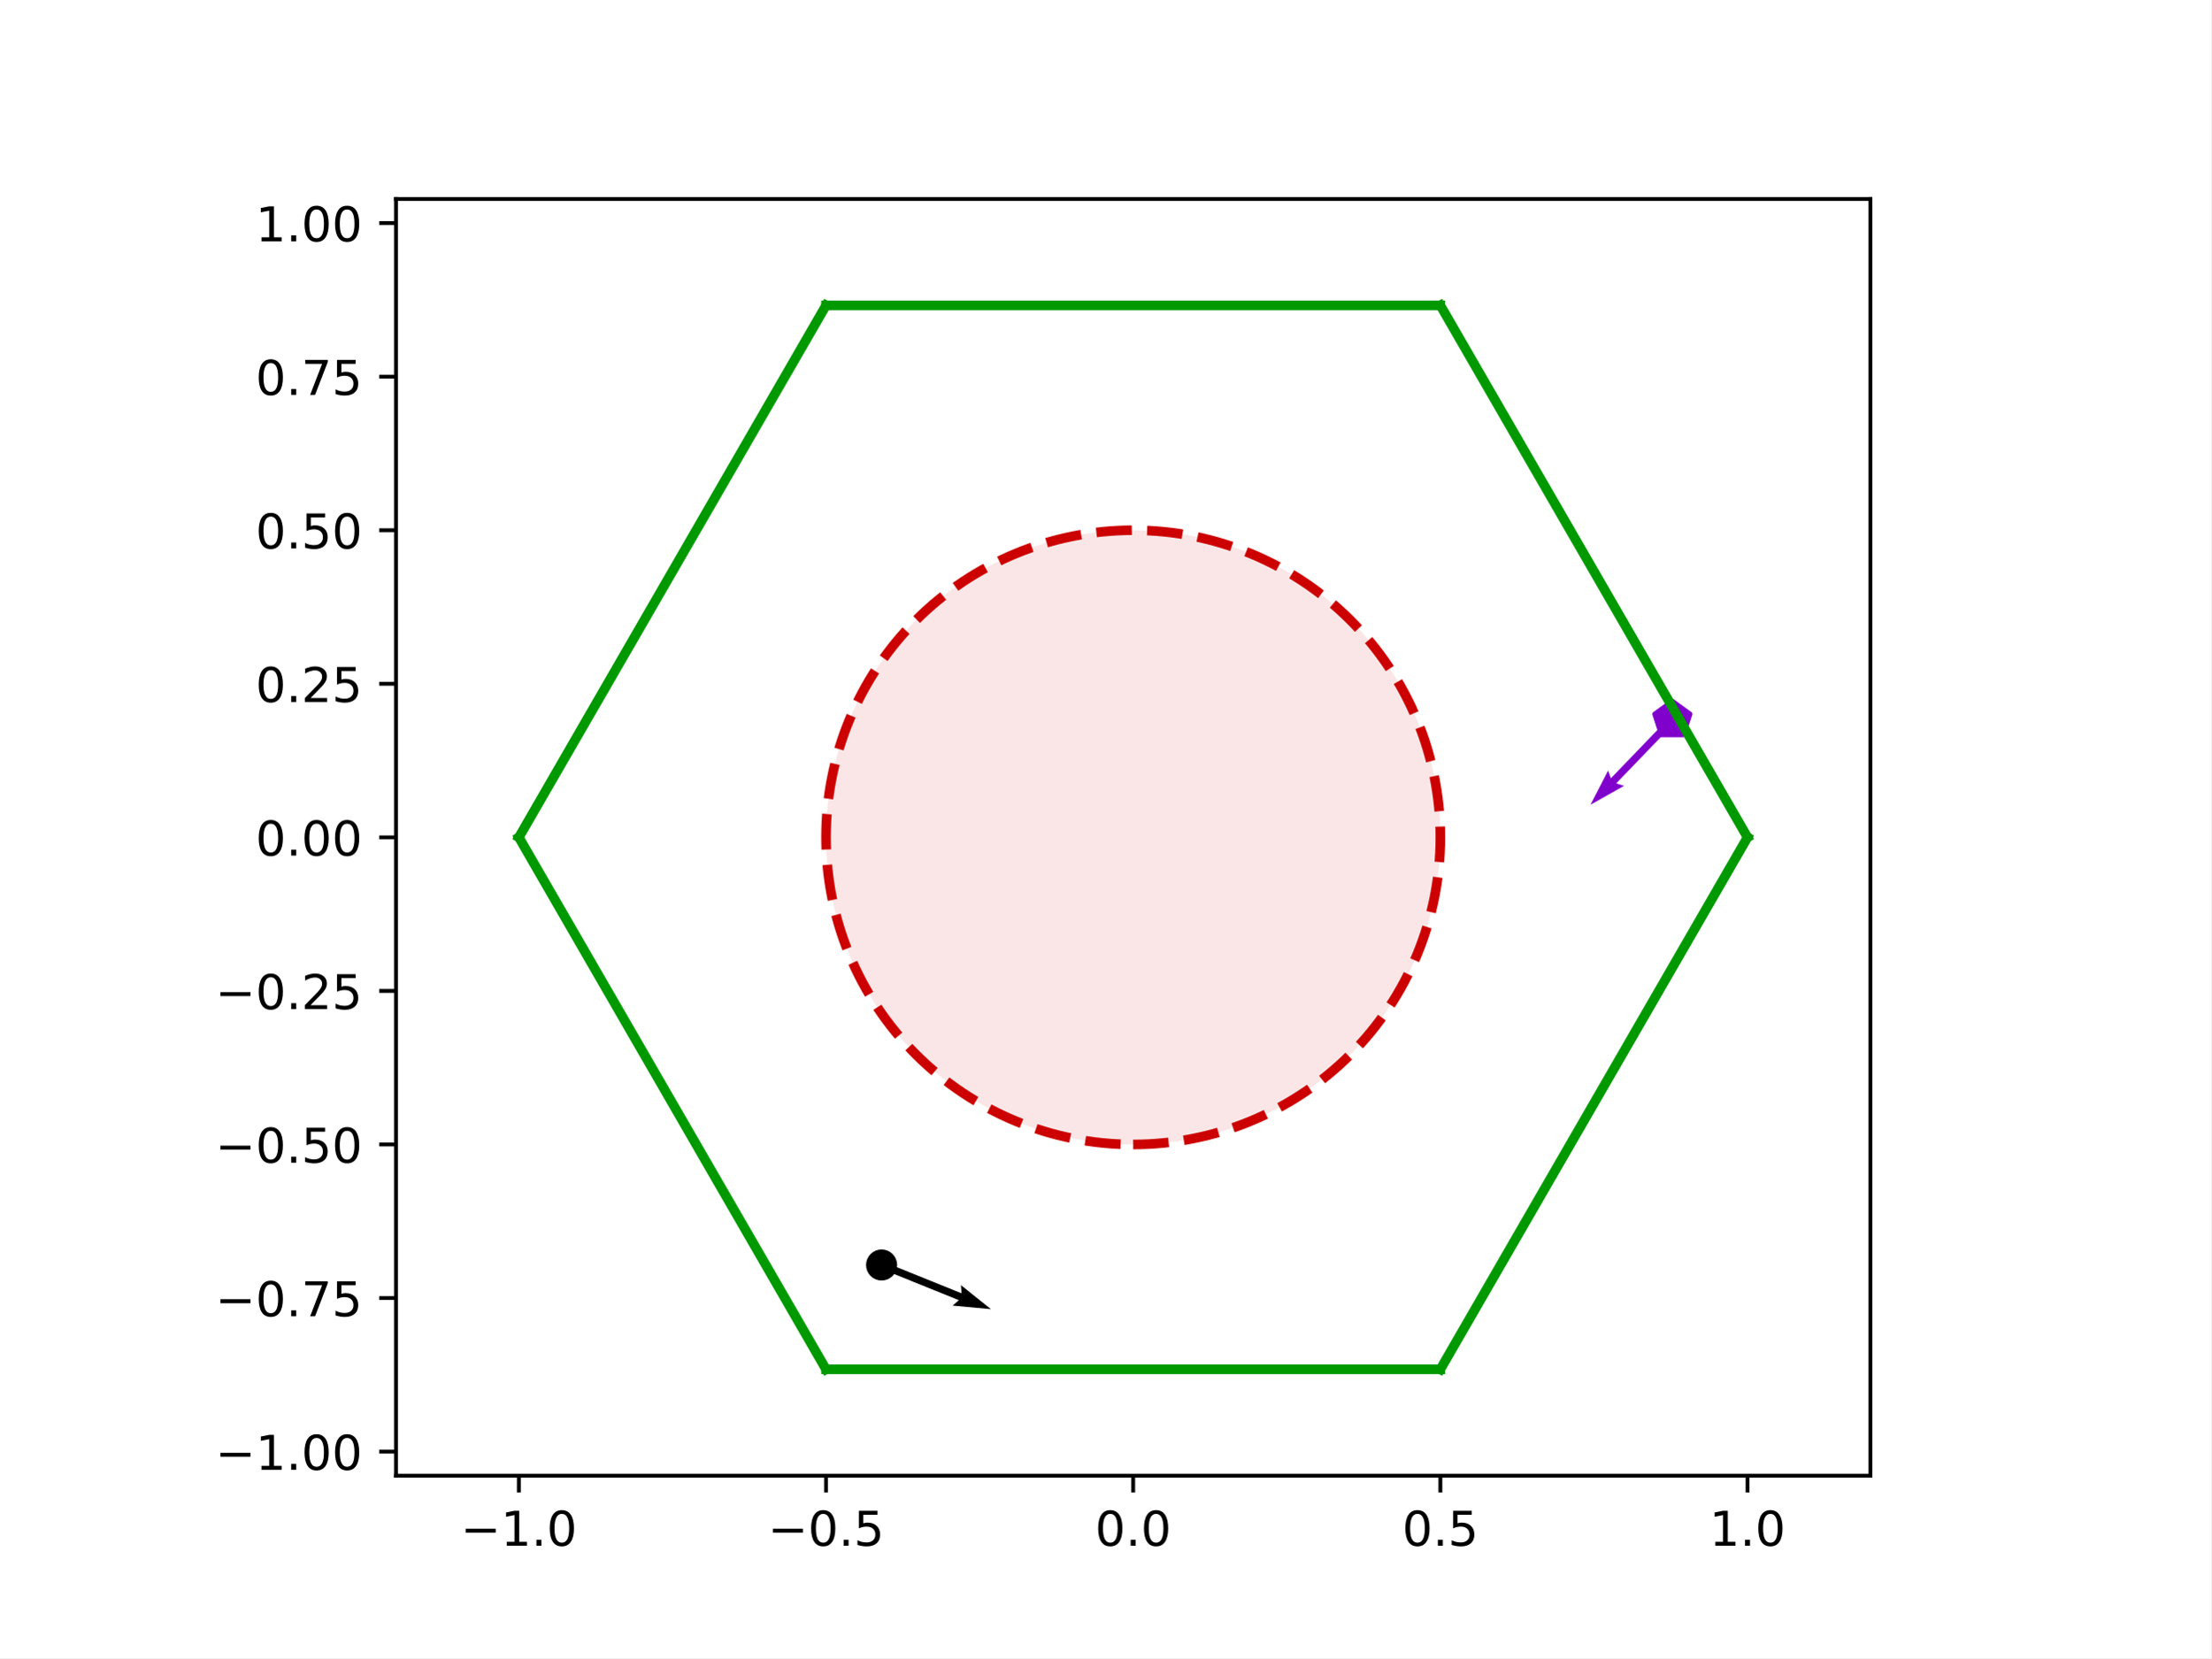
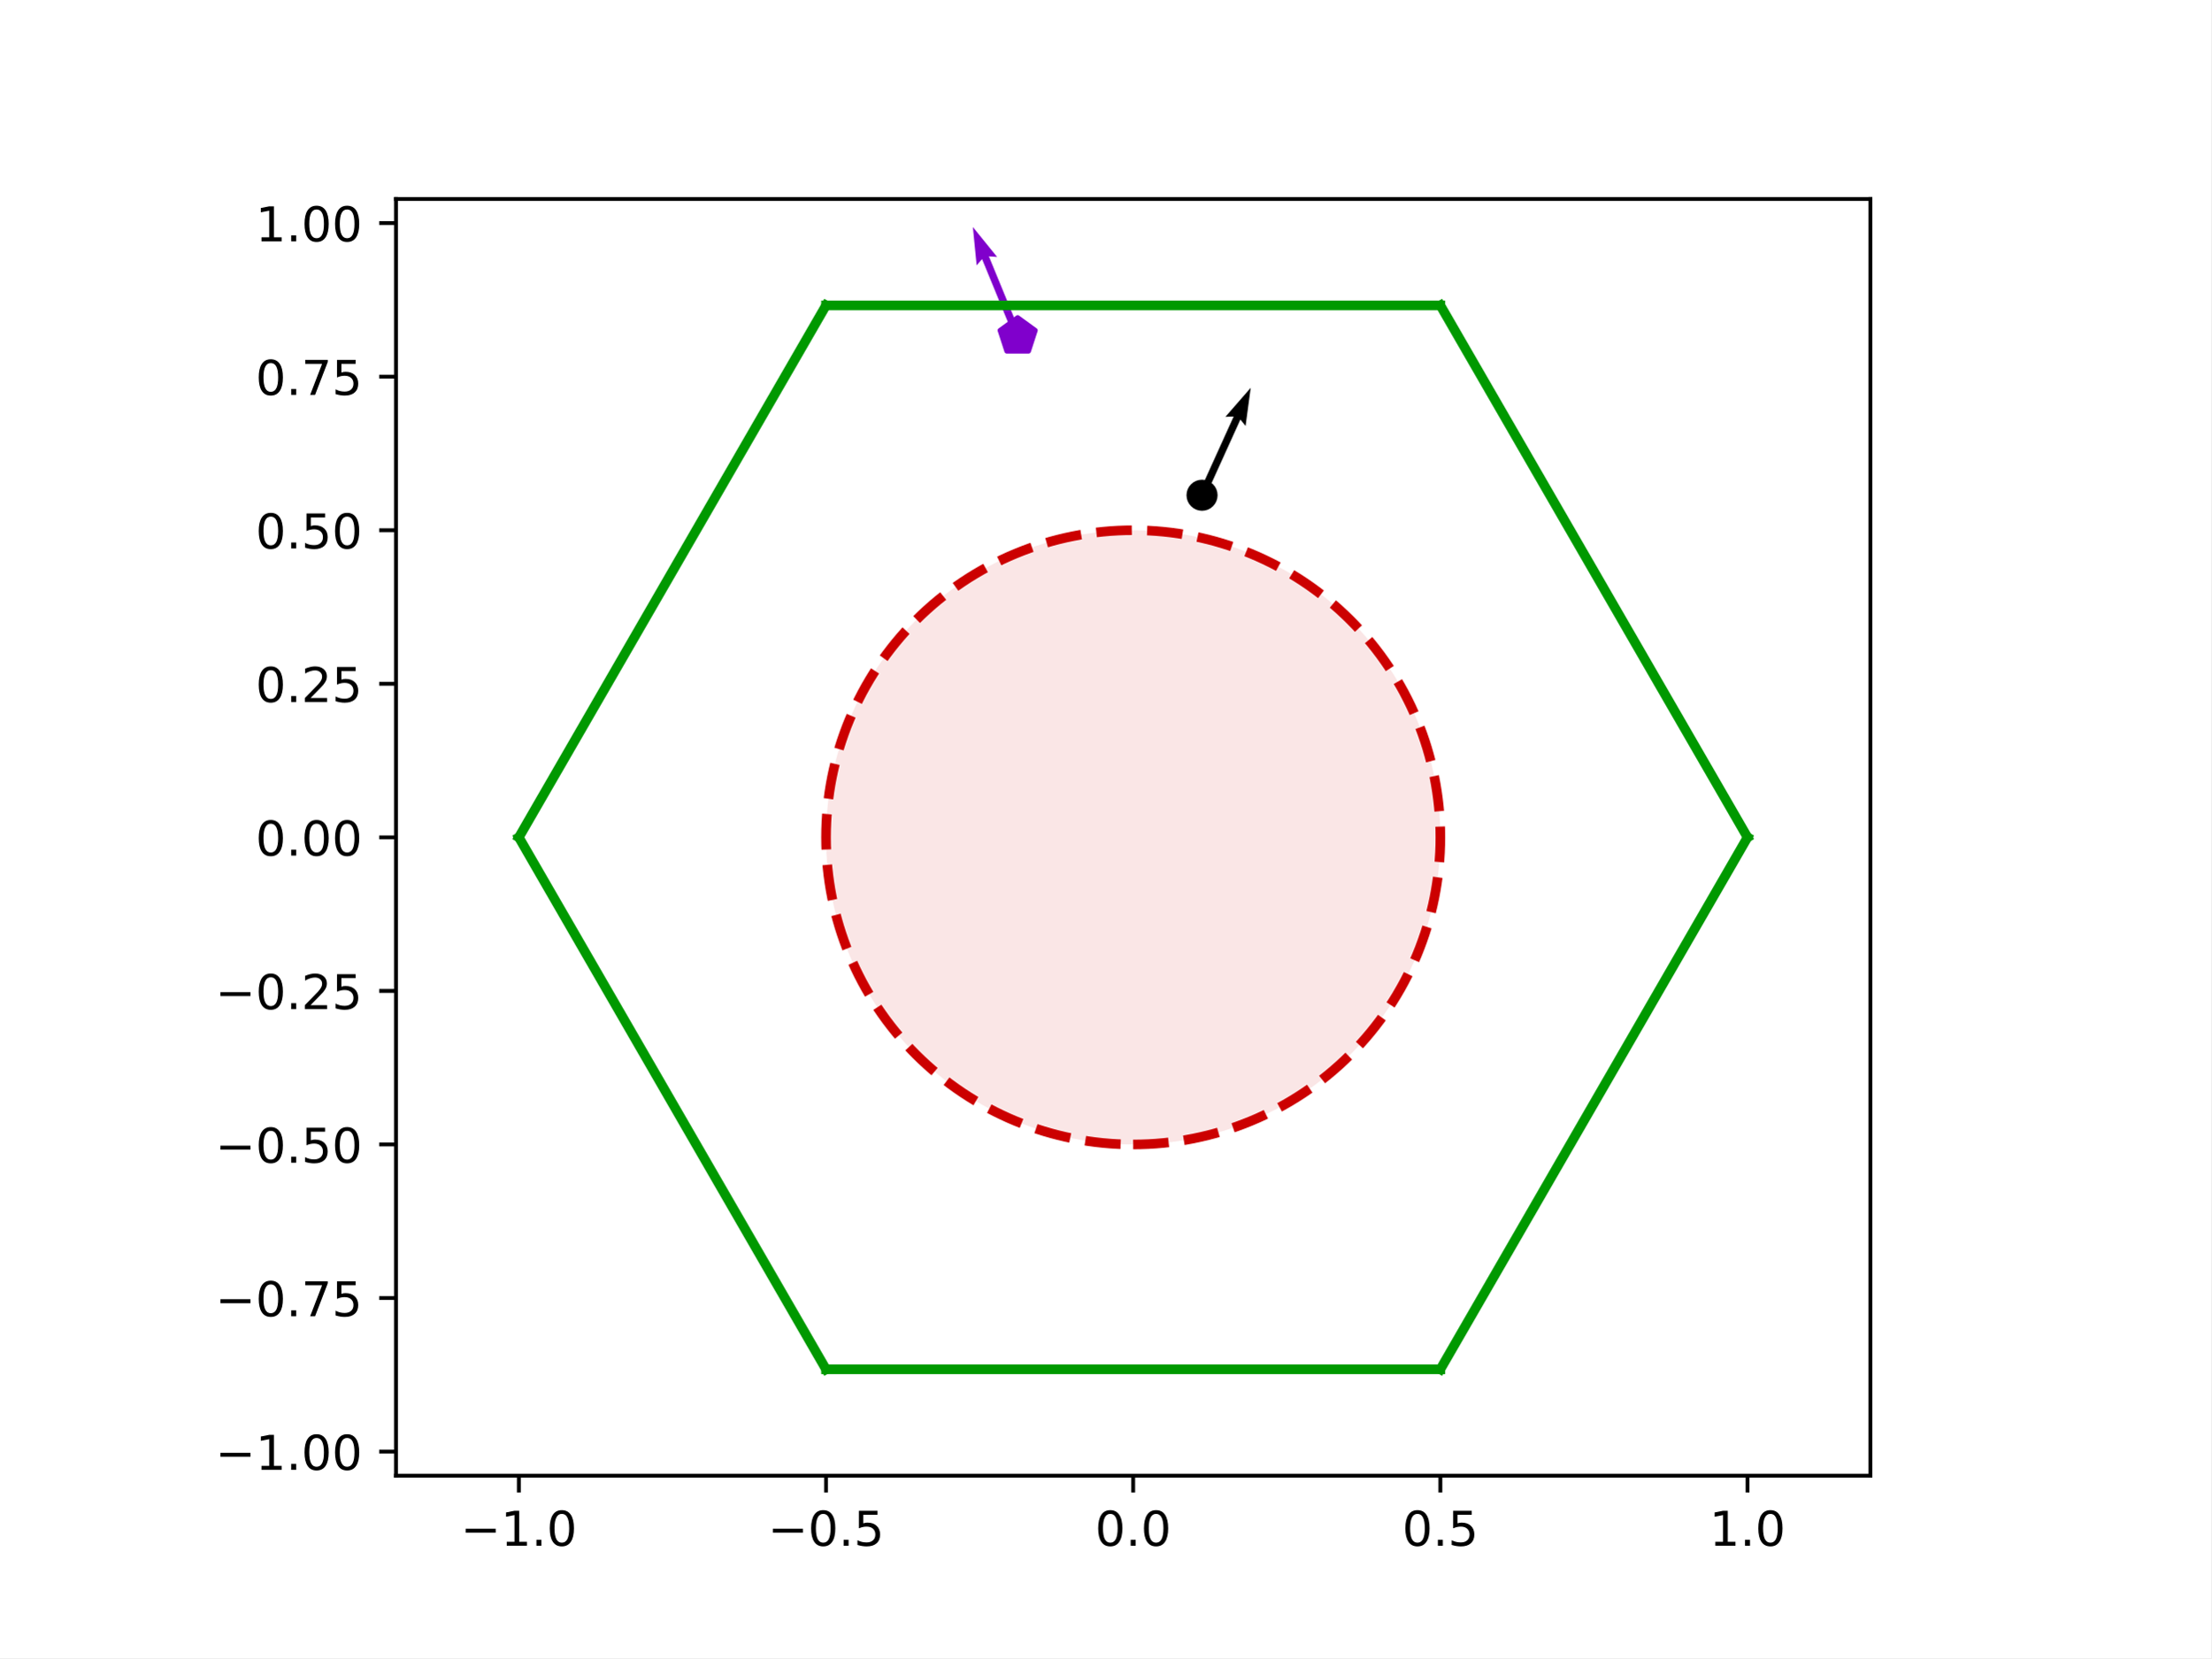
<svg xmlns="http://www.w3.org/2000/svg" xmlns:xlink="http://www.w3.org/1999/xlink" height="345.6pt" version="1.1" viewBox="0 0 460.8 345.6" width="460.8pt">
  <defs>
    <style type="text/css">
*{stroke-linecap:butt;stroke-linejoin:round;}
  </style>
  </defs>
  <g id="figure_1">
    <g id="patch_1">
      <path d="M 0 345.6  L 460.8 345.6  L 460.8 0  L 0 0  z " style="fill:#ffffff;" />
    </g>
    <g id="axes_1">
      <g id="patch_2">
        <path d="M 82.52 307.584  L 389.8 307.584  L 389.8 41.472  L 82.52 41.472  z " style="fill:#ffffff;" />
      </g>
      <g id="PathCollection_1">
        <defs>
-           <path d="M 0 2.739  C 0.726 2.739 1.423 2.45 1.936 1.936  C 2.45 1.423 2.739 0.726 2.739 0  C 2.739 -0.726 2.45 -1.423 1.936 -1.936  C 1.423 -2.45 0.726 -2.739 0 -2.739  C -0.726 -2.739 -1.423 -2.45 -1.936 -1.936  C -2.45 -1.423 -2.739 -0.726 -2.739 0  C -2.739 0.726 -2.45 1.423 -1.936 1.936  C -1.423 2.45 -0.726 2.739 0 2.739  z " id="m9cc9366a32" style="stroke:#000000;" />
+           <path d="M 0 2.739  C 0.726 2.739 1.423 2.45 1.936 1.936  C 2.45 1.423 2.739 0.726 2.739 0  C 2.739 -0.726 2.45 -1.423 1.936 -1.936  C 1.423 -2.45 0.726 -2.739 0 -2.739  C -0.726 -2.739 -1.423 -2.45 -1.936 -1.936  C -2.45 -1.423 -2.739 -0.726 -2.739 0  C -2.739 0.726 -2.45 1.423 -1.936 1.936  C -1.423 2.45 -0.726 2.739 0 2.739  z " id="m3b745b0ad5" style="stroke:#000000;" />
        </defs>
-         <g clip-path="url(#pcdee4e12b1)">
-           <use style="stroke:#000000;" x="183.725" xlink:href="#m9cc9366a32" y="263.667" />
+         <g clip-path="url(#p7a56c0af86)">
+           <use style="stroke:#000000;" x="250.508" xlink:href="#m3b745b0ad5" y="103.218" />
        </g>
      </g>
      <g id="Quiver_1">
-         <path clip-path="url(#pcdee4e12b1)" d="M 184.013 262.955  L 200.395 269.572  L 200.258 267.86  L 206.518 272.874  L 198.532 272.133  L 199.82 270.997  L 183.437 264.379  L 184.013 262.955  " />
+         <path clip-path="url(#p7a56c0af86)" d="M 249.808 102.901  L 257.1 86.808  L 255.384 86.873  L 260.653 80.827  L 259.582 88.775  L 258.5 87.442  L 251.208 103.535  L 249.808 102.901  " />
      </g>
      <g id="PathCollection_2">
        <defs>
-           <path d="M 0 -3.873  L -3.683 -1.197  L -2.276 3.133  L 2.276 3.133  L 3.683 -1.197  z " id="mdad7cfb981" style="stroke:#8000cc;" />
+           <path d="M 0 -3.873  L -3.683 -1.197  L -2.276 3.133  L 2.276 3.133  L 3.683 -1.197  z " id="m6e03b75557" style="stroke:#8000cc;" />
        </defs>
-         <g clip-path="url(#pcdee4e12b1)">
-           <use style="fill:#8000cc;stroke:#8000cc;" x="348.527" xlink:href="#mdad7cfb981" y="150.026" />
+         <g clip-path="url(#p7a56c0af86)">
+           <use style="fill:#8000cc;stroke:#8000cc;" x="212.083" xlink:href="#m6e03b75557" y="70.057" />
        </g>
      </g>
      <g id="Quiver_2">
-         <path clip-path="url(#pcdee4e12b1)" d="M 349.08 150.559  L 336.821 163.283  L 338.46 163.795  L 331.471 167.728  L 335.141 160.597  L 335.715 162.217  L 347.973 149.493  L 349.08 150.559  " style="fill:#8000cc;" />
+         <path clip-path="url(#p7a56c0af86)" d="M 211.372 70.349  L 204.663 54.004  L 203.533 55.298  L 202.748 47.316  L 207.797 53.547  L 206.084 53.42  L 212.794 69.765  L 211.372 70.349  " style="fill:#8000cc;" />
      </g>
      <g id="patch_3">
-         <path clip-path="url(#pcdee4e12b1)" d="M 236.16 238.545  C 253.137 238.545 269.422 231.799 281.427 219.795  C 293.431 207.79 300.177 191.505 300.177 174.528  C 300.177 157.551 293.431 141.266 281.427 129.261  C 269.422 117.257 253.137 110.511 236.16 110.511  C 219.183 110.511 202.898 117.257 190.893 129.261  C 178.889 141.266 172.143 157.551 172.143 174.528  C 172.143 191.505 178.889 207.79 190.893 219.795  C 202.898 231.799 219.183 238.545 236.16 238.545  z " style="fill:#cc0000;fill-opacity:0.1;stroke:#cc0000;stroke-dasharray:7.4,3.2;stroke-dashoffset:0;stroke-linejoin:miter;stroke-width:2;" />
+         <path clip-path="url(#p7a56c0af86)" d="M 236.16 238.545  C 253.137 238.545 269.422 231.799 281.427 219.795  C 293.431 207.79 300.177 191.505 300.177 174.528  C 300.177 157.551 293.431 141.266 281.427 129.261  C 269.422 117.257 253.137 110.511 236.16 110.511  C 219.183 110.511 202.898 117.257 190.893 129.261  C 178.889 141.266 172.143 157.551 172.143 174.528  C 172.143 191.505 178.889 207.79 190.893 219.795  C 202.898 231.799 219.183 238.545 236.16 238.545  z " style="fill:#cc0000;fill-opacity:0.1;stroke:#cc0000;stroke-dasharray:7.4,3.2;stroke-dashoffset:0;stroke-linejoin:miter;stroke-width:2;" />
      </g>
      <g id="matplotlib.axis_1">
        <g id="xtick_1">
          <g id="line2d_1">
            <defs>
-               <path d="M 0 0  L 0 3.5  " id="mc2e52d1f0d" style="stroke:#000000;stroke-width:0.8;" />
-             </defs>
-             <g>
-               <use style="stroke:#000000;stroke-width:0.8;" x="108.127" xlink:href="#mc2e52d1f0d" y="307.584" />
+               <path d="M 0 0  L 0 3.5  " id="m2291e3e731" style="stroke:#000000;stroke-width:0.8;" />
+             </defs>
+             <g>
+               <use style="stroke:#000000;stroke-width:0.8;" x="108.127" xlink:href="#m2291e3e731" y="307.584" />
            </g>
          </g>
          <g id="text_1">
            <defs>
              <path d="M 10.594 35.5  L 73.188 35.5  L 73.188 27.203  L 10.594 27.203  z " id="DejaVuSans-2212" />
              <path d="M 12.406 8.297  L 28.516 8.297  L 28.516 63.922  L 10.984 60.406  L 10.984 69.391  L 28.422 72.906  L 38.281 72.906  L 38.281 8.297  L 54.391 8.297  L 54.391 0  L 12.406 0  z " id="DejaVuSans-31" />
              <path d="M 10.688 12.406  L 21 12.406  L 21 0  L 10.688 0  z " id="DejaVuSans-2e" />
              <path d="M 31.781 66.406  Q 24.172 66.406 20.328 58.906  Q 16.5 51.422 16.5 36.375  Q 16.5 21.391 20.328 13.891  Q 24.172 6.391 31.781 6.391  Q 39.453 6.391 43.281 13.891  Q 47.125 21.391 47.125 36.375  Q 47.125 51.422 43.281 58.906  Q 39.453 66.406 31.781 66.406  z M 31.781 74.219  Q 44.047 74.219 50.516 64.516  Q 56.984 54.828 56.984 36.375  Q 56.984 17.969 50.516 8.266  Q 44.047 -1.422 31.781 -1.422  Q 19.531 -1.422 13.062 8.266  Q 6.594 17.969 6.594 36.375  Q 6.594 54.828 13.062 64.516  Q 19.531 74.219 31.781 74.219  z " id="DejaVuSans-30" />
            </defs>
            <g transform="translate(95.9854 322.1824)scale(0.1 -0.1)">
              <use xlink:href="#DejaVuSans-2212" />
              <use x="83.789" xlink:href="#DejaVuSans-31" />
              <use x="147.412" xlink:href="#DejaVuSans-2e" />
              <use x="179.199" xlink:href="#DejaVuSans-30" />
            </g>
          </g>
        </g>
        <g id="xtick_2">
          <g id="line2d_2">
            <g>
-               <use style="stroke:#000000;stroke-width:0.8;" x="172.143" xlink:href="#mc2e52d1f0d" y="307.584" />
+               <use style="stroke:#000000;stroke-width:0.8;" x="172.143" xlink:href="#m2291e3e731" y="307.584" />
            </g>
          </g>
          <g id="text_2">
            <defs>
              <path d="M 10.797 72.906  L 49.516 72.906  L 49.516 64.594  L 19.828 64.594  L 19.828 46.734  Q 21.969 47.469 24.109 47.828  Q 26.266 48.188 28.422 48.188  Q 40.625 48.188 47.75 41.5  Q 54.891 34.812 54.891 23.391  Q 54.891 11.625 47.562 5.094  Q 40.234 -1.422 26.906 -1.422  Q 22.312 -1.422 17.547 -0.641  Q 12.797 0.141 7.719 1.703  L 7.719 11.625  Q 12.109 9.234 16.797 8.062  Q 21.484 6.891 26.703 6.891  Q 35.156 6.891 40.078 11.328  Q 45.016 15.766 45.016 23.391  Q 45.016 31 40.078 35.438  Q 35.156 39.891 26.703 39.891  Q 22.75 39.891 18.812 39.016  Q 14.891 38.141 10.797 36.281  z " id="DejaVuSans-35" />
            </defs>
            <g transform="translate(160.002 322.1824)scale(0.1 -0.1)">
              <use xlink:href="#DejaVuSans-2212" />
              <use x="83.789" xlink:href="#DejaVuSans-30" />
              <use x="147.412" xlink:href="#DejaVuSans-2e" />
              <use x="179.199" xlink:href="#DejaVuSans-35" />
            </g>
          </g>
        </g>
        <g id="xtick_3">
          <g id="line2d_3">
            <g>
-               <use style="stroke:#000000;stroke-width:0.8;" x="236.16" xlink:href="#mc2e52d1f0d" y="307.584" />
+               <use style="stroke:#000000;stroke-width:0.8;" x="236.16" xlink:href="#m2291e3e731" y="307.584" />
            </g>
          </g>
          <g id="text_3">
            <g transform="translate(228.2084 322.1824)scale(0.1 -0.1)">
              <use xlink:href="#DejaVuSans-30" />
              <use x="63.623" xlink:href="#DejaVuSans-2e" />
              <use x="95.41" xlink:href="#DejaVuSans-30" />
            </g>
          </g>
        </g>
        <g id="xtick_4">
          <g id="line2d_4">
            <g>
-               <use style="stroke:#000000;stroke-width:0.8;" x="300.177" xlink:href="#mc2e52d1f0d" y="307.584" />
+               <use style="stroke:#000000;stroke-width:0.8;" x="300.177" xlink:href="#m2291e3e731" y="307.584" />
            </g>
          </g>
          <g id="text_4">
            <g transform="translate(292.225 322.1824)scale(0.1 -0.1)">
              <use xlink:href="#DejaVuSans-30" />
              <use x="63.623" xlink:href="#DejaVuSans-2e" />
              <use x="95.41" xlink:href="#DejaVuSans-35" />
            </g>
          </g>
        </g>
        <g id="xtick_5">
          <g id="line2d_5">
            <g>
-               <use style="stroke:#000000;stroke-width:0.8;" x="364.193" xlink:href="#mc2e52d1f0d" y="307.584" />
+               <use style="stroke:#000000;stroke-width:0.8;" x="364.193" xlink:href="#m2291e3e731" y="307.584" />
            </g>
          </g>
          <g id="text_5">
            <g transform="translate(356.2416 322.1824)scale(0.1 -0.1)">
              <use xlink:href="#DejaVuSans-31" />
              <use x="63.623" xlink:href="#DejaVuSans-2e" />
              <use x="95.41" xlink:href="#DejaVuSans-30" />
            </g>
          </g>
        </g>
      </g>
      <g id="matplotlib.axis_2">
        <g id="ytick_1">
          <g id="line2d_6">
            <defs>
-               <path d="M 0 0  L -3.5 0  " id="m07129cc581" style="stroke:#000000;stroke-width:0.8;" />
-             </defs>
-             <g>
-               <use style="stroke:#000000;stroke-width:0.8;" x="82.52" xlink:href="#m07129cc581" y="302.561" />
+               <path d="M 0 0  L -3.5 0  " id="m847163c978" style="stroke:#000000;stroke-width:0.8;" />
+             </defs>
+             <g>
+               <use style="stroke:#000000;stroke-width:0.8;" x="82.52" xlink:href="#m847163c978" y="302.561" />
            </g>
          </g>
          <g id="text_6">
            <g transform="translate(44.87485 306.3604)scale(0.1 -0.1)">
              <use xlink:href="#DejaVuSans-2212" />
              <use x="83.789" xlink:href="#DejaVuSans-31" />
              <use x="147.412" xlink:href="#DejaVuSans-2e" />
              <use x="179.199" xlink:href="#DejaVuSans-30" />
              <use x="242.822" xlink:href="#DejaVuSans-30" />
            </g>
          </g>
        </g>
        <g id="ytick_2">
          <g id="line2d_7">
            <g>
-               <use style="stroke:#000000;stroke-width:0.8;" x="82.52" xlink:href="#m07129cc581" y="270.553" />
+               <use style="stroke:#000000;stroke-width:0.8;" x="82.52" xlink:href="#m847163c978" y="270.553" />
            </g>
          </g>
          <g id="text_7">
            <defs>
              <path d="M 8.203 72.906  L 55.078 72.906  L 55.078 68.703  L 28.609 0  L 18.312 0  L 43.219 64.594  L 8.203 64.594  z " id="DejaVuSans-37" />
            </defs>
            <g transform="translate(44.87485 274.3521)scale(0.1 -0.1)">
              <use xlink:href="#DejaVuSans-2212" />
              <use x="83.789" xlink:href="#DejaVuSans-30" />
              <use x="147.412" xlink:href="#DejaVuSans-2e" />
              <use x="179.199" xlink:href="#DejaVuSans-37" />
              <use x="242.822" xlink:href="#DejaVuSans-35" />
            </g>
          </g>
        </g>
        <g id="ytick_3">
          <g id="line2d_8">
            <g>
-               <use style="stroke:#000000;stroke-width:0.8;" x="82.52" xlink:href="#m07129cc581" y="238.545" />
+               <use style="stroke:#000000;stroke-width:0.8;" x="82.52" xlink:href="#m847163c978" y="238.545" />
            </g>
          </g>
          <g id="text_8">
            <g transform="translate(44.87485 242.3438)scale(0.1 -0.1)">
              <use xlink:href="#DejaVuSans-2212" />
              <use x="83.789" xlink:href="#DejaVuSans-30" />
              <use x="147.412" xlink:href="#DejaVuSans-2e" />
              <use x="179.199" xlink:href="#DejaVuSans-35" />
              <use x="242.822" xlink:href="#DejaVuSans-30" />
            </g>
          </g>
        </g>
        <g id="ytick_4">
          <g id="line2d_9">
            <g>
-               <use style="stroke:#000000;stroke-width:0.8;" x="82.52" xlink:href="#m07129cc581" y="206.536" />
+               <use style="stroke:#000000;stroke-width:0.8;" x="82.52" xlink:href="#m847163c978" y="206.536" />
            </g>
          </g>
          <g id="text_9">
            <defs>
              <path d="M 19.188 8.297  L 53.609 8.297  L 53.609 0  L 7.328 0  L 7.328 8.297  Q 12.938 14.109 22.625 23.891  Q 32.328 33.688 34.812 36.531  Q 39.547 41.844 41.422 45.531  Q 43.312 49.219 43.312 52.781  Q 43.312 58.594 39.234 62.25  Q 35.156 65.922 28.609 65.922  Q 23.969 65.922 18.812 64.312  Q 13.672 62.703 7.812 59.422  L 7.812 69.391  Q 13.766 71.781 18.938 73  Q 24.125 74.219 28.422 74.219  Q 39.75 74.219 46.484 68.547  Q 53.219 62.891 53.219 53.422  Q 53.219 48.922 51.531 44.891  Q 49.859 40.875 45.406 35.406  Q 44.188 33.984 37.641 27.219  Q 31.109 20.453 19.188 8.297  z " id="DejaVuSans-32" />
            </defs>
            <g transform="translate(44.87485 210.3355)scale(0.1 -0.1)">
              <use xlink:href="#DejaVuSans-2212" />
              <use x="83.789" xlink:href="#DejaVuSans-30" />
              <use x="147.412" xlink:href="#DejaVuSans-2e" />
              <use x="179.199" xlink:href="#DejaVuSans-32" />
              <use x="242.822" xlink:href="#DejaVuSans-35" />
            </g>
          </g>
        </g>
        <g id="ytick_5">
          <g id="line2d_10">
            <g>
-               <use style="stroke:#000000;stroke-width:0.8;" x="82.52" xlink:href="#m07129cc581" y="174.528" />
+               <use style="stroke:#000000;stroke-width:0.8;" x="82.52" xlink:href="#m847163c978" y="174.528" />
            </g>
          </g>
          <g id="text_10">
            <g transform="translate(53.25454 178.3272)scale(0.1 -0.1)">
              <use xlink:href="#DejaVuSans-30" />
              <use x="63.623" xlink:href="#DejaVuSans-2e" />
              <use x="95.41" xlink:href="#DejaVuSans-30" />
              <use x="159.033" xlink:href="#DejaVuSans-30" />
            </g>
          </g>
        </g>
        <g id="ytick_6">
          <g id="line2d_11">
            <g>
-               <use style="stroke:#000000;stroke-width:0.8;" x="82.52" xlink:href="#m07129cc581" y="142.52" />
+               <use style="stroke:#000000;stroke-width:0.8;" x="82.52" xlink:href="#m847163c978" y="142.52" />
            </g>
          </g>
          <g id="text_11">
            <g transform="translate(53.25454 146.3189)scale(0.1 -0.1)">
              <use xlink:href="#DejaVuSans-30" />
              <use x="63.623" xlink:href="#DejaVuSans-2e" />
              <use x="95.41" xlink:href="#DejaVuSans-32" />
              <use x="159.033" xlink:href="#DejaVuSans-35" />
            </g>
          </g>
        </g>
        <g id="ytick_7">
          <g id="line2d_12">
            <g>
-               <use style="stroke:#000000;stroke-width:0.8;" x="82.52" xlink:href="#m07129cc581" y="110.511" />
+               <use style="stroke:#000000;stroke-width:0.8;" x="82.52" xlink:href="#m847163c978" y="110.511" />
            </g>
          </g>
          <g id="text_12">
            <g transform="translate(53.25454 114.3106)scale(0.1 -0.1)">
              <use xlink:href="#DejaVuSans-30" />
              <use x="63.623" xlink:href="#DejaVuSans-2e" />
              <use x="95.41" xlink:href="#DejaVuSans-35" />
              <use x="159.033" xlink:href="#DejaVuSans-30" />
            </g>
          </g>
        </g>
        <g id="ytick_8">
          <g id="line2d_13">
            <g>
-               <use style="stroke:#000000;stroke-width:0.8;" x="82.52" xlink:href="#m07129cc581" y="78.503" />
+               <use style="stroke:#000000;stroke-width:0.8;" x="82.52" xlink:href="#m847163c978" y="78.503" />
            </g>
          </g>
          <g id="text_13">
            <g transform="translate(53.25454 82.30232)scale(0.1 -0.1)">
              <use xlink:href="#DejaVuSans-30" />
              <use x="63.623" xlink:href="#DejaVuSans-2e" />
              <use x="95.41" xlink:href="#DejaVuSans-37" />
              <use x="159.033" xlink:href="#DejaVuSans-35" />
            </g>
          </g>
        </g>
        <g id="ytick_9">
          <g id="line2d_14">
            <g>
-               <use style="stroke:#000000;stroke-width:0.8;" x="82.52" xlink:href="#m07129cc581" y="46.495" />
+               <use style="stroke:#000000;stroke-width:0.8;" x="82.52" xlink:href="#m847163c978" y="46.495" />
            </g>
          </g>
          <g id="text_14">
            <g transform="translate(53.25454 50.29402)scale(0.1 -0.1)">
              <use xlink:href="#DejaVuSans-31" />
              <use x="63.623" xlink:href="#DejaVuSans-2e" />
              <use x="95.41" xlink:href="#DejaVuSans-30" />
              <use x="159.033" xlink:href="#DejaVuSans-30" />
            </g>
          </g>
        </g>
      </g>
      <g id="line2d_15">
-         <path clip-path="url(#pcdee4e12b1)" d="M 300.177 63.648  L 172.143 63.648  " style="fill:none;stroke:#009900;stroke-linecap:square;stroke-width:2;" />
+         <path clip-path="url(#p7a56c0af86)" d="M 300.177 63.648  L 172.143 63.648  " style="fill:none;stroke:#009900;stroke-linecap:square;stroke-width:2;" />
      </g>
      <g id="line2d_16">
-         <path clip-path="url(#pcdee4e12b1)" d="M 172.143 63.648  L 108.127 174.528  " style="fill:none;stroke:#009900;stroke-linecap:square;stroke-width:2;" />
+         <path clip-path="url(#p7a56c0af86)" d="M 172.143 63.648  L 108.127 174.528  " style="fill:none;stroke:#009900;stroke-linecap:square;stroke-width:2;" />
      </g>
      <g id="line2d_17">
-         <path clip-path="url(#pcdee4e12b1)" d="M 108.127 174.528  L 172.143 285.408  " style="fill:none;stroke:#009900;stroke-linecap:square;stroke-width:2;" />
+         <path clip-path="url(#p7a56c0af86)" d="M 108.127 174.528  L 172.143 285.408  " style="fill:none;stroke:#009900;stroke-linecap:square;stroke-width:2;" />
      </g>
      <g id="line2d_18">
-         <path clip-path="url(#pcdee4e12b1)" d="M 172.143 285.408  L 300.177 285.408  " style="fill:none;stroke:#009900;stroke-linecap:square;stroke-width:2;" />
+         <path clip-path="url(#p7a56c0af86)" d="M 172.143 285.408  L 300.177 285.408  " style="fill:none;stroke:#009900;stroke-linecap:square;stroke-width:2;" />
      </g>
      <g id="line2d_19">
-         <path clip-path="url(#pcdee4e12b1)" d="M 300.177 285.408  L 364.193 174.528  " style="fill:none;stroke:#009900;stroke-linecap:square;stroke-width:2;" />
+         <path clip-path="url(#p7a56c0af86)" d="M 300.177 285.408  L 364.193 174.528  " style="fill:none;stroke:#009900;stroke-linecap:square;stroke-width:2;" />
      </g>
      <g id="line2d_20">
-         <path clip-path="url(#pcdee4e12b1)" d="M 364.193 174.528  L 300.177 63.648  " style="fill:none;stroke:#009900;stroke-linecap:square;stroke-width:2;" />
+         <path clip-path="url(#p7a56c0af86)" d="M 364.193 174.528  L 300.177 63.648  " style="fill:none;stroke:#009900;stroke-linecap:square;stroke-width:2;" />
      </g>
      <g id="patch_4">
        <path d="M 82.52 307.584  L 82.52 41.472  " style="fill:none;stroke:#000000;stroke-linecap:square;stroke-linejoin:miter;stroke-width:0.8;" />
      </g>
      <g id="patch_5">
        <path d="M 389.8 307.584  L 389.8 41.472  " style="fill:none;stroke:#000000;stroke-linecap:square;stroke-linejoin:miter;stroke-width:0.8;" />
      </g>
      <g id="patch_6">
        <path d="M 82.52 307.584  L 389.8 307.584  " style="fill:none;stroke:#000000;stroke-linecap:square;stroke-linejoin:miter;stroke-width:0.8;" />
      </g>
      <g id="patch_7">
        <path d="M 82.52 41.472  L 389.8 41.472  " style="fill:none;stroke:#000000;stroke-linecap:square;stroke-linejoin:miter;stroke-width:0.8;" />
      </g>
    </g>
  </g>
  <defs>
-     <clipPath id="pcdee4e12b1">
+     <clipPath id="p7a56c0af86">
      <rect height="266.112" width="307.28" x="82.52" y="41.472" />
    </clipPath>
  </defs>
</svg>
